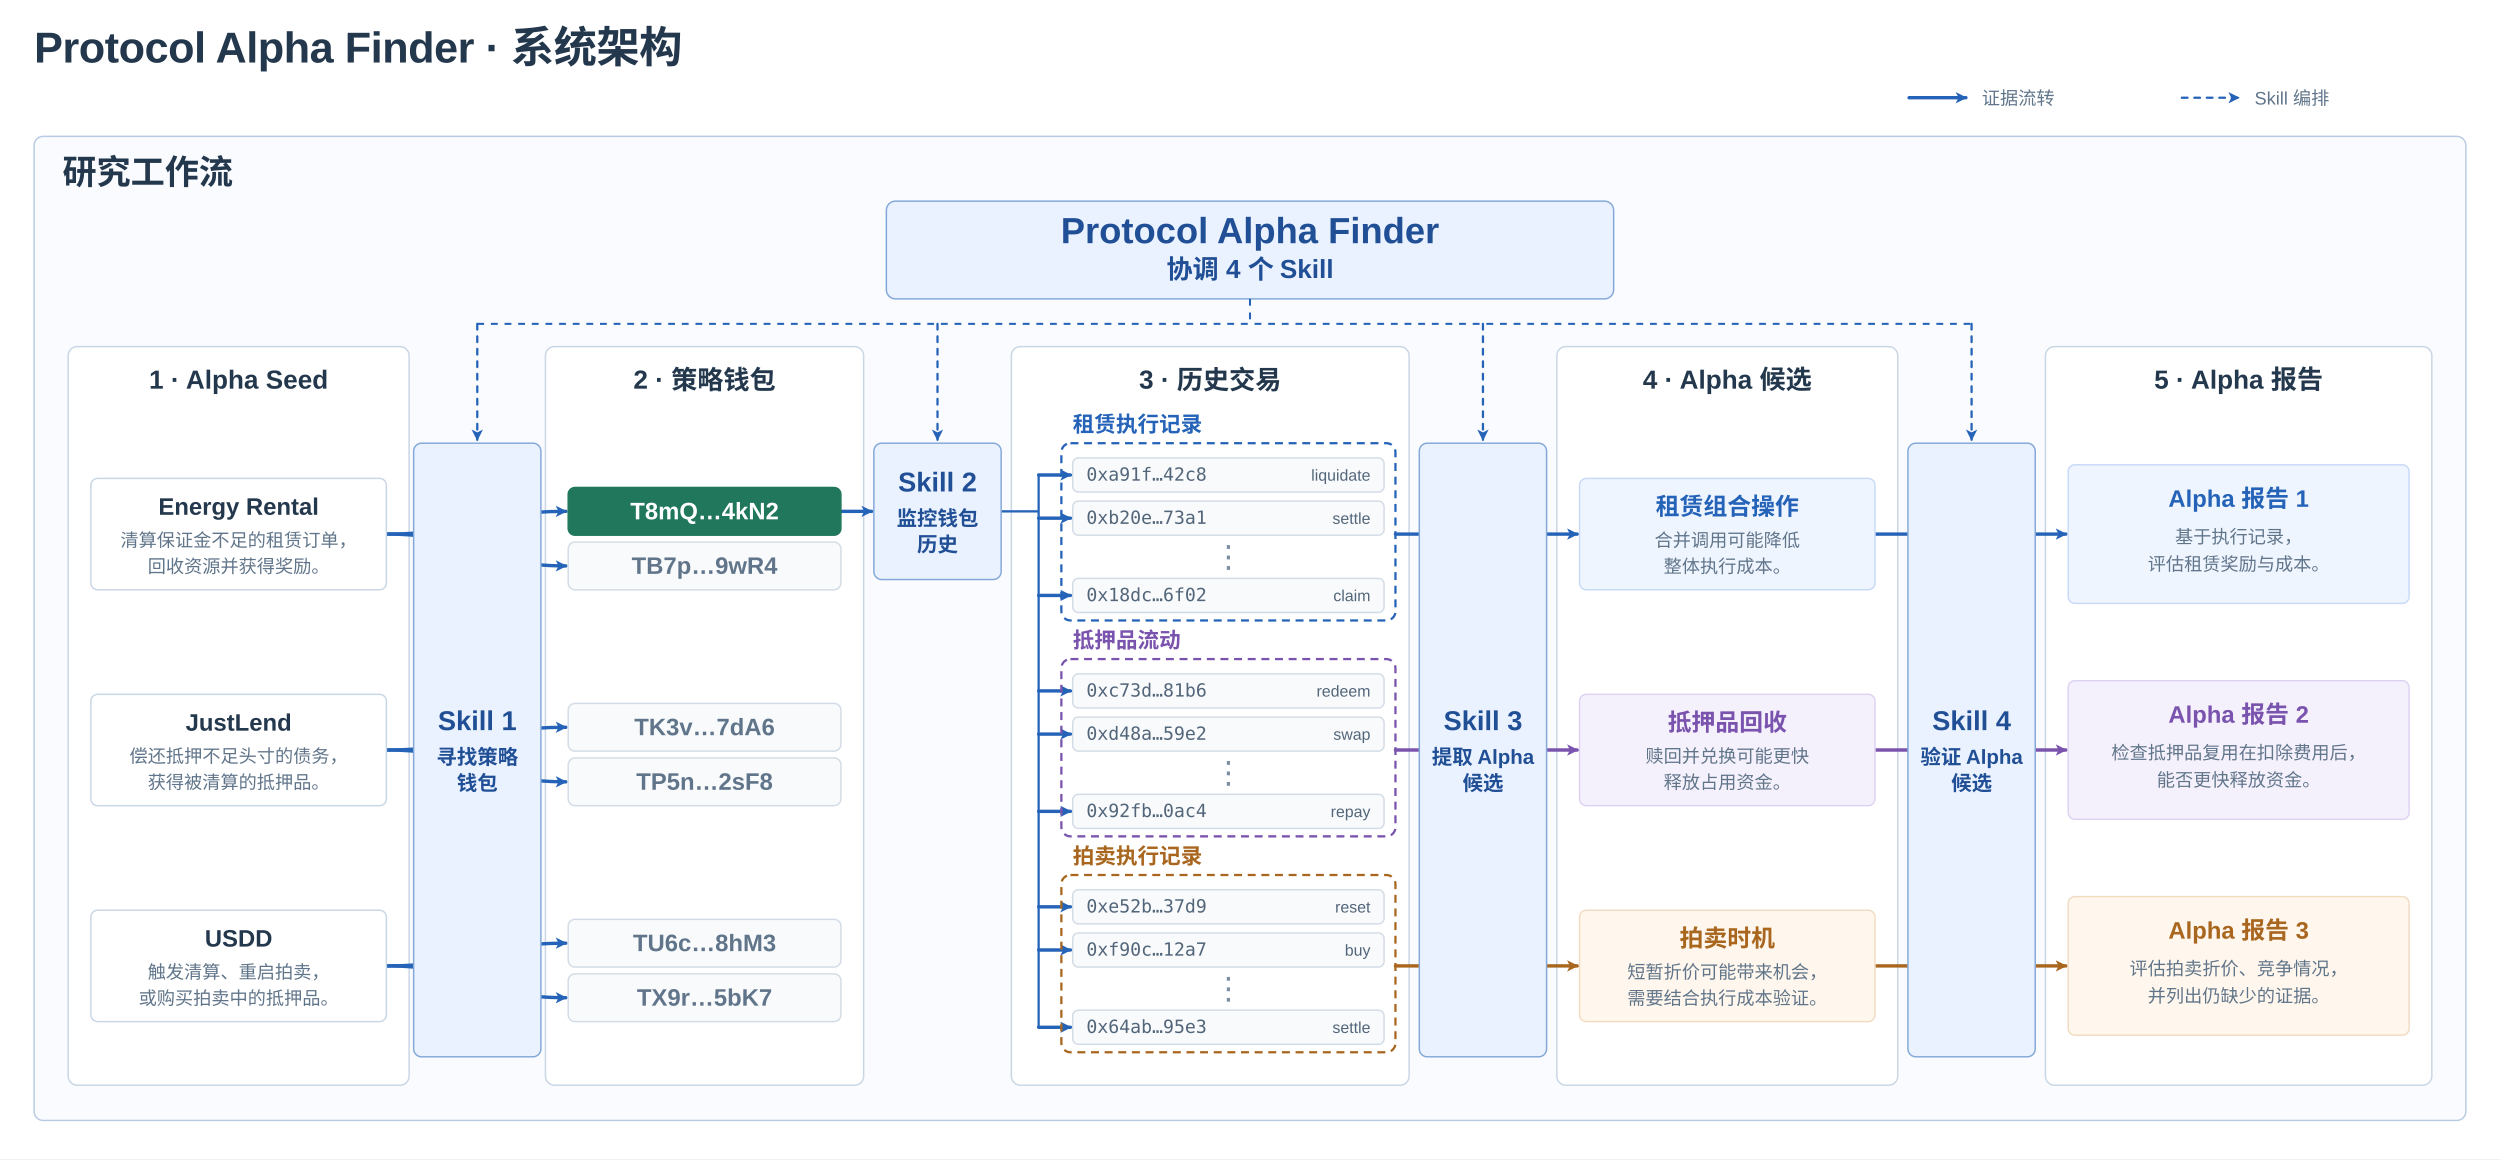
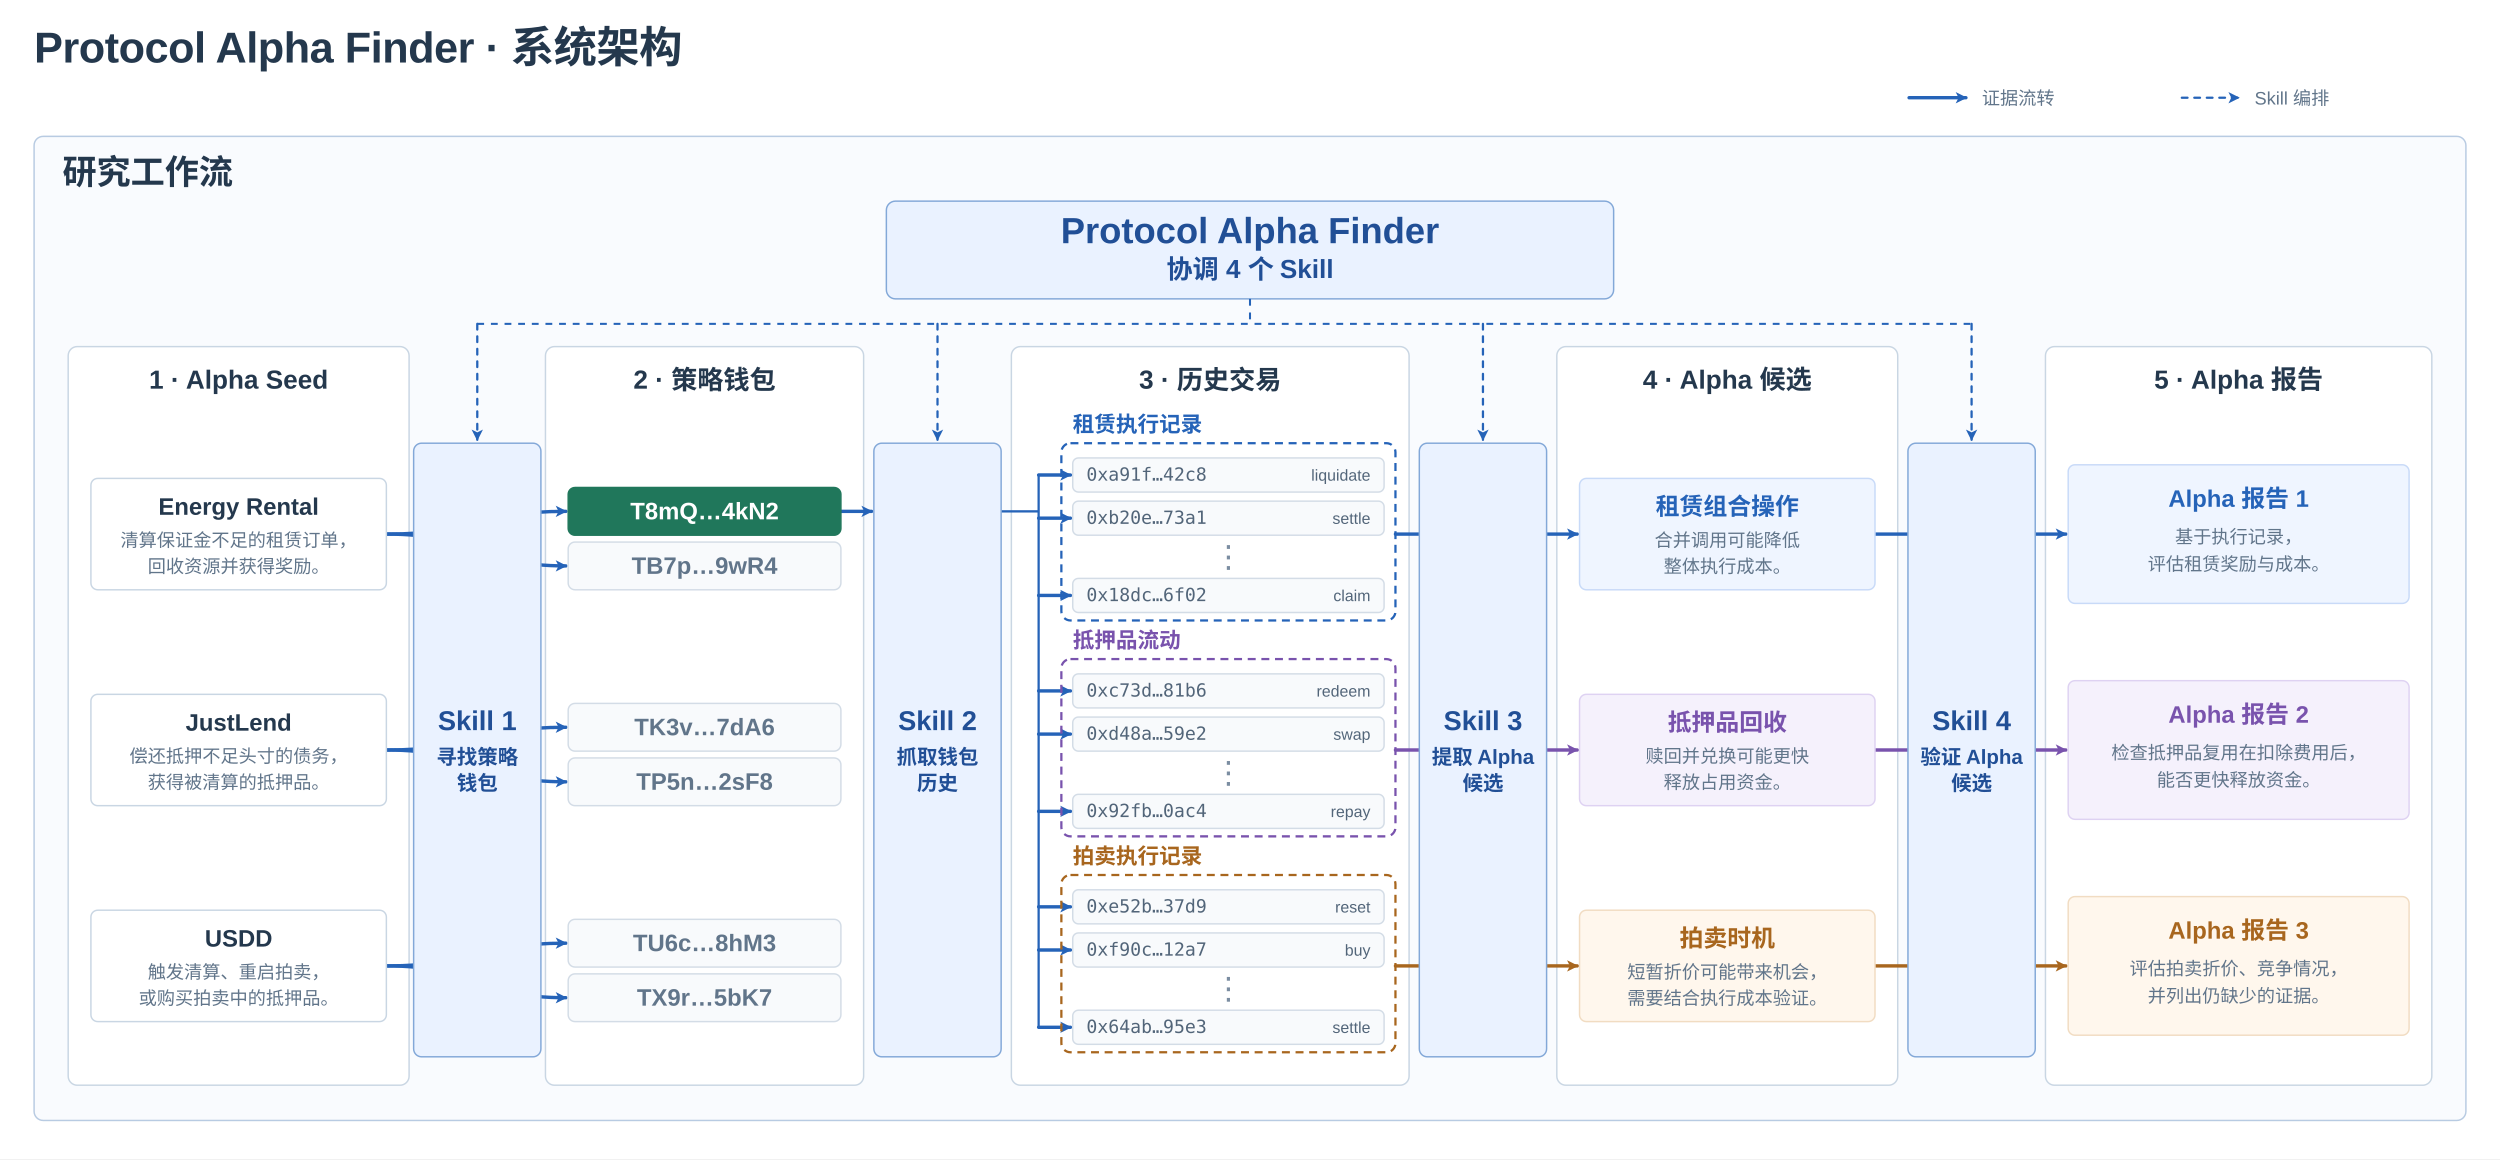
<svg xmlns="http://www.w3.org/2000/svg" width="2200" height="1020" viewBox="0 0 2200 1020" role="img" aria-labelledby="title desc" xml:lang="zh-CN">
  <defs>
    <marker id="a0" viewBox="0 0 10 10" refX="9" refY="5" markerWidth="10" markerHeight="10" markerUnits="userSpaceOnUse" orient="auto">
      <path d="M 0 0 L 10 5 L 0 10 L 2.5 5 Z" fill="#2563b8" />
    </marker>
    <marker id="a1" viewBox="0 0 10 10" refX="9" refY="5" markerWidth="10" markerHeight="10" markerUnits="userSpaceOnUse" orient="auto">
      <path d="M 0 0 L 10 5 L 0 10 L 2.5 5 Z" fill="#7953ad" />
    </marker>
    <marker id="a2" viewBox="0 0 10 10" refX="9" refY="5" markerWidth="10" markerHeight="10" markerUnits="userSpaceOnUse" orient="auto">
      <path d="M 0 0 L 10 5 L 0 10 L 2.5 5 Z" fill="#a8661e" />
    </marker>
    <marker id="a3" viewBox="0 0 10 10" refX="9" refY="5" markerWidth="10" markerHeight="10" markerUnits="userSpaceOnUse" orient="auto">
      <path d="M 0 0 L 10 5 L 0 10 L 2.5 5 Z" fill="#20775b" />
    </marker>
  </defs>
  <style>
text { font-family: Arial, 'PingFang SC', 'Microsoft YaHei', sans-serif; fill:#24384d; }
.title { font-size:38px; font-weight:700; letter-spacing:-.4px; }
.heading { font-size:23px; font-weight:650; }
.node { font-size:21px; font-weight:600; }
.body { font-size:18px; fill:#526579; }
.small { font-size:16px; fill:#61758a; }
.code { font-family:'SFMono-Regular',Consolas,monospace; font-size:16px; }
.label { font-size:14px; font-weight:650; letter-spacing:1px; fill:#61758a; }
</style>
  <rect x="0" y="0" width="2200" height="1020" rx="0" fill="#ffffff" stroke="none" stroke-width="1.3" />
  <style>
.workflow-title { font-size:30px; font-weight:700; }
.skill-title { font-size:24px; font-weight:700; }
.skill-phrase { font-size:18px; font-weight:700; }
.coordinator-title { font-size:32px; font-weight:700; }
.coordinator-description { font-size:23px; font-weight:700; }
.transaction-id { font-family:'SFMono-Regular',Consolas,monospace; font-size:16px; fill:#526579; }
.transaction-action { font-size:14px; fill:#526579; }
.transaction-ellipsis { font-size:27px; fill:#7b8da1; }
.group-label { font-size:19px; font-weight:700; }
</style>
  <text x="30" y="55" class="title" text-anchor="start">Protocol Alpha Finder · 系统架构</text>
  <path data-kind="legend-evidence" d="M 1680 86 C 1705.0 86 1705.0 86 1730 86" stroke="#2563b8" stroke-width="3" fill="none" stroke-linecap="round" marker-end="url(#a0)" />
  <text x="1744" y="92" class="small" text-anchor="start">证据流转</text>
  <path data-kind="legend-control" d="M 1920 86 C 1945.0 86 1945.0 86 1970 86" stroke="#2563b8" stroke-width="2" fill="none" stroke-linecap="round" marker-end="url(#a0)" stroke-dasharray="5 6" />
  <text x="1984" y="92" class="small" text-anchor="start">Skill 编排</text>
  <rect x="30" y="120" width="2140" height="866" rx="8" fill="#f9fbfe" stroke="#b8cbe2" stroke-width="1.3" />
  <text x="55" y="162" class="workflow-title" text-anchor="start">研究工作流</text>
  <rect x="780" y="177" width="640" height="86" rx="8" fill="#eaf2ff" stroke="#83a8d8" stroke-width="1.3" />
  <text x="1100" y="214" class="coordinator-title" text-anchor="middle" style="fill:#214f96">Protocol Alpha Finder</text>
  <text x="1100" y="245" class="coordinator-description" text-anchor="middle" style="fill:#214f96">协调 4 个 Skill</text>
  <path data-kind="coordination-bus" d="M 1100 263 V 285 M 420 285 H 1735" stroke="#2563b8" stroke-width="1.8" stroke-dasharray="6 6" fill="none" />
  <path data-kind="skill-coordination" d="M 420 285 C 420 336.0 420 336.0 420 387.0" stroke="#2563b8" stroke-width="2" fill="none" stroke-linecap="round" marker-end="url(#a0)" stroke-dasharray="5 6" />
  <path data-kind="skill-coordination" d="M 825 285 C 825 336.0 825 336.0 825 387.0" stroke="#2563b8" stroke-width="2" fill="none" stroke-linecap="round" marker-end="url(#a0)" stroke-dasharray="5 6" />
  <path data-kind="skill-coordination" d="M 1305 285 C 1305 336.0 1305 336.0 1305 387.0" stroke="#2563b8" stroke-width="2" fill="none" stroke-linecap="round" marker-end="url(#a0)" stroke-dasharray="5 6" />
  <path data-kind="skill-coordination" d="M 1735 285 C 1735 336.0 1735 336.0 1735 387.0" stroke="#2563b8" stroke-width="2" fill="none" stroke-linecap="round" marker-end="url(#a0)" stroke-dasharray="5 6" />
  <rect x="60" y="305" width="300" height="650" rx="8" fill="#ffffff" stroke="#c9d6e3" stroke-width="1.3" />
  <text x="210.0" y="342" class="heading" text-anchor="middle">1 · Alpha Seed</text>
  <rect x="480" y="305" width="280" height="650" rx="8" fill="#ffffff" stroke="#c9d6e3" stroke-width="1.3" />
  <text x="620.0" y="342" class="heading" text-anchor="middle">2 · 策略钱包</text>
  <rect x="890" y="305" width="350" height="650" rx="8" fill="#ffffff" stroke="#c9d6e3" stroke-width="1.3" />
  <text x="1065.0" y="342" class="heading" text-anchor="middle">3 · 历史交易</text>
  <rect x="1370" y="305" width="300" height="650" rx="8" fill="#ffffff" stroke="#c9d6e3" stroke-width="1.3" />
  <text x="1520.0" y="342" class="heading" text-anchor="middle">4 · Alpha 候选</text>
  <rect x="1800" y="305" width="340" height="650" rx="8" fill="#ffffff" stroke="#c9d6e3" stroke-width="1.3" />
  <text x="1970.0" y="342" class="heading" text-anchor="middle">5 · Alpha 报告</text>
  <path data-kind="seed-wallet" d="M 340 470 C 419.0 470 419.0 450 498 450" stroke="#2563b8" stroke-width="3" fill="none" stroke-linecap="round" marker-end="url(#a0)" />
  <path data-kind="seed-wallet" d="M 340 470 C 419.0 470 419.0 498 498 498" stroke="#2563b8" stroke-width="3" fill="none" stroke-linecap="round" marker-end="url(#a0)" />
  <path data-kind="seed-wallet" d="M 340 660 C 419.0 660 419.0 640 498 640" stroke="#2563b8" stroke-width="3" fill="none" stroke-linecap="round" marker-end="url(#a0)" />
  <path data-kind="seed-wallet" d="M 340 660 C 419.0 660 419.0 688 498 688" stroke="#2563b8" stroke-width="3" fill="none" stroke-linecap="round" marker-end="url(#a0)" />
  <path data-kind="seed-wallet" d="M 340 850 C 419.0 850 419.0 830 498 830" stroke="#2563b8" stroke-width="3" fill="none" stroke-linecap="round" marker-end="url(#a0)" />
  <path data-kind="seed-wallet" d="M 340 850 C 419.0 850 419.0 878 498 878" stroke="#2563b8" stroke-width="3" fill="none" stroke-linecap="round" marker-end="url(#a0)" />
  <path data-kind="wallet-history" d="M 740 450 H 767" stroke="#2563b8" stroke-width="3" fill="none" stroke-linecap="round" marker-end="url(#a0)" />
  <path data-kind="monitor-feed" d="M 881 450 H 914 M 914 418 V 904" stroke="#2563b8" stroke-width="2" fill="none" stroke-linecap="round" />
  <path data-kind="monitored-transaction" d="M 914 418 C 928.0 418 928.0 418 942 418" stroke="#2563b8" stroke-width="3" fill="none" stroke-linecap="round" marker-end="url(#a0)" />
  <path data-kind="monitored-transaction" d="M 914 456 C 928.0 456 928.0 456 942 456" stroke="#2563b8" stroke-width="3" fill="none" stroke-linecap="round" marker-end="url(#a0)" />
  <path data-kind="monitored-transaction" d="M 914 524 C 928.0 524 928.0 524 942 524" stroke="#2563b8" stroke-width="3" fill="none" stroke-linecap="round" marker-end="url(#a0)" />
  <path data-kind="monitored-transaction" d="M 914 608 C 928.0 608 928.0 608 942 608" stroke="#2563b8" stroke-width="3" fill="none" stroke-linecap="round" marker-end="url(#a0)" />
  <path data-kind="monitored-transaction" d="M 914 646 C 928.0 646 928.0 646 942 646" stroke="#2563b8" stroke-width="3" fill="none" stroke-linecap="round" marker-end="url(#a0)" />
  <path data-kind="monitored-transaction" d="M 914 714 C 928.0 714 928.0 714 942 714" stroke="#2563b8" stroke-width="3" fill="none" stroke-linecap="round" marker-end="url(#a0)" />
  <path data-kind="monitored-transaction" d="M 914 798 C 928.0 798 928.0 798 942 798" stroke="#2563b8" stroke-width="3" fill="none" stroke-linecap="round" marker-end="url(#a0)" />
  <path data-kind="monitored-transaction" d="M 914 836 C 928.0 836 928.0 836 942 836" stroke="#2563b8" stroke-width="3" fill="none" stroke-linecap="round" marker-end="url(#a0)" />
  <path data-kind="monitored-transaction" d="M 914 904 C 928.0 904 928.0 904 942 904" stroke="#2563b8" stroke-width="3" fill="none" stroke-linecap="round" marker-end="url(#a0)" />
  <path data-kind="history-candidate" d="M 1228 470 C 1308.0 470 1308.0 470 1388 470" stroke="#2563b8" stroke-width="3" fill="none" stroke-linecap="round" marker-end="url(#a0)" />
  <path data-kind="history-candidate" d="M 1228 660 C 1308.0 660 1308.0 660 1388 660" stroke="#7953ad" stroke-width="3" fill="none" stroke-linecap="round" marker-end="url(#a1)" />
  <path data-kind="history-candidate" d="M 1228 850 C 1308.0 850 1308.0 850 1388 850" stroke="#a8661e" stroke-width="3" fill="none" stroke-linecap="round" marker-end="url(#a2)" />
  <path data-kind="candidate-report" d="M 1650 470 C 1734.0 470 1734.0 470 1818 470" stroke="#2563b8" stroke-width="3" fill="none" stroke-linecap="round" marker-end="url(#a0)" />
  <path data-kind="candidate-report" d="M 1650 660 C 1734.0 660 1734.0 660 1818 660" stroke="#7953ad" stroke-width="3" fill="none" stroke-linecap="round" marker-end="url(#a1)" />
  <path data-kind="candidate-report" d="M 1650 850 C 1734.0 850 1734.0 850 1818 850" stroke="#a8661e" stroke-width="3" fill="none" stroke-linecap="round" marker-end="url(#a2)" />
  <rect x="80" y="421" width="260" height="98" rx="6" fill="#ffffff" stroke="#c9d6e3" stroke-width="1.3" />
  <text x="210" y="453" class="node" text-anchor="middle">Energy Rental</text>
  <text x="210" y="481" class="small" text-anchor="middle">清算保证金不足的租赁订单，</text>
  <text x="210" y="504" class="small" text-anchor="middle">回收资源并获得奖励。</text>
  <rect data-kind="transaction-group" x="934" y="390" width="294" height="156" rx="8" fill="none" stroke="#2563b8" stroke-width="2" stroke-dasharray="7 5" />
  <text x="944" y="380" class="group-label" text-anchor="start" style="fill:#2563b8">租赁执行记录</text>
  <g data-kind="transaction-row">
    <rect x="944" y="403" width="274" height="30" rx="5" fill="#f8fafc" stroke="#d3dce6" stroke-width="1.3" />
    <text x="956" y="423" class="transaction-id" text-anchor="start">0xa91f…42c8</text>
    <text x="1206" y="423" class="transaction-action" text-anchor="end">liquidate</text>
  </g>
  <g data-kind="transaction-row">
    <rect x="944" y="441" width="274" height="30" rx="5" fill="#f8fafc" stroke="#d3dce6" stroke-width="1.3" />
    <text x="956" y="461" class="transaction-id" text-anchor="start">0xb20e…73a1</text>
    <text x="1206" y="461" class="transaction-action" text-anchor="end">settle</text>
  </g>
  <g data-kind="transaction-row">
    <rect x="944" y="509" width="274" height="30" rx="5" fill="#f8fafc" stroke="#d3dce6" stroke-width="1.3" />
    <text x="956" y="529" class="transaction-id" text-anchor="start">0x18dc…6f02</text>
    <text x="1206" y="529" class="transaction-action" text-anchor="end">claim</text>
  </g>
  <text x="1081" y="499" class="transaction-ellipsis" text-anchor="middle">⋮</text>
  <rect x="1390" y="421" width="260" height="98" rx="6" fill="#eff5ff" stroke="#c8daf8" stroke-width="1.3" />
  <text x="1520" y="453" class="node" text-anchor="middle" style="fill:#2563b8">租赁组合操作</text>
  <text x="1520" y="481" class="small" text-anchor="middle">合并调用可能降低</text>
  <text x="1520" y="504" class="small" text-anchor="middle">整体执行成本。</text>
  <g data-kind="alpha-report">
    <rect x="1820" y="409" width="300" height="122" rx="6" fill="#eff5ff" stroke="#c8daf8" stroke-width="1.3" />
    <text x="1970" y="446" class="node" text-anchor="middle" style="fill:#2563b8">Alpha 报告 1</text>
    <text x="1970" y="478" class="small" text-anchor="middle">基于执行记录，</text>
    <text x="1970" y="502" class="small" text-anchor="middle">评估租赁奖励与成本。</text>
  </g>
  <rect x="80" y="611" width="260" height="98" rx="6" fill="#ffffff" stroke="#c9d6e3" stroke-width="1.3" />
  <text x="210" y="643" class="node" text-anchor="middle">JustLend</text>
  <text x="210" y="671" class="small" text-anchor="middle">偿还抵押不足头寸的债务，</text>
  <text x="210" y="694" class="small" text-anchor="middle">获得被清算的抵押品。</text>
  <rect data-kind="transaction-group" x="934" y="580" width="294" height="156" rx="8" fill="none" stroke="#7953ad" stroke-width="2" stroke-dasharray="7 5" />
  <text x="944" y="570" class="group-label" text-anchor="start" style="fill:#7953ad">抵押品流动</text>
  <g data-kind="transaction-row">
    <rect x="944" y="593" width="274" height="30" rx="5" fill="#f8fafc" stroke="#d3dce6" stroke-width="1.3" />
    <text x="956" y="613" class="transaction-id" text-anchor="start">0xc73d…81b6</text>
    <text x="1206" y="613" class="transaction-action" text-anchor="end">redeem</text>
  </g>
  <g data-kind="transaction-row">
    <rect x="944" y="631" width="274" height="30" rx="5" fill="#f8fafc" stroke="#d3dce6" stroke-width="1.3" />
    <text x="956" y="651" class="transaction-id" text-anchor="start">0xd48a…59e2</text>
    <text x="1206" y="651" class="transaction-action" text-anchor="end">swap</text>
  </g>
  <g data-kind="transaction-row">
    <rect x="944" y="699" width="274" height="30" rx="5" fill="#f8fafc" stroke="#d3dce6" stroke-width="1.3" />
    <text x="956" y="719" class="transaction-id" text-anchor="start">0x92fb…0ac4</text>
    <text x="1206" y="719" class="transaction-action" text-anchor="end">repay</text>
  </g>
  <text x="1081" y="689" class="transaction-ellipsis" text-anchor="middle">⋮</text>
  <rect x="1390" y="611" width="260" height="98" rx="6" fill="#f5f1fc" stroke="#ded2f2" stroke-width="1.3" />
  <text x="1520" y="643" class="node" text-anchor="middle" style="fill:#7953ad">抵押品回收</text>
  <text x="1520" y="671" class="small" text-anchor="middle">赎回并兑换可能更快</text>
  <text x="1520" y="694" class="small" text-anchor="middle">释放占用资金。</text>
  <g data-kind="alpha-report">
    <rect x="1820" y="599" width="300" height="122" rx="6" fill="#f5f1fc" stroke="#ded2f2" stroke-width="1.3" />
    <text x="1970" y="636" class="node" text-anchor="middle" style="fill:#7953ad">Alpha 报告 2</text>
    <text x="1970" y="668" class="small" text-anchor="middle">检查抵押品复用在扣除费用后，</text>
    <text x="1970" y="692" class="small" text-anchor="middle">能否更快释放资金。</text>
  </g>
  <rect x="80" y="801" width="260" height="98" rx="6" fill="#ffffff" stroke="#c9d6e3" stroke-width="1.3" />
  <text x="210" y="833" class="node" text-anchor="middle">USDD</text>
  <text x="210" y="861" class="small" text-anchor="middle">触发清算、重启拍卖，</text>
  <text x="210" y="884" class="small" text-anchor="middle">或购买拍卖中的抵押品。</text>
  <rect data-kind="transaction-group" x="934" y="770" width="294" height="156" rx="8" fill="none" stroke="#a8661e" stroke-width="2" stroke-dasharray="7 5" />
  <text x="944" y="760" class="group-label" text-anchor="start" style="fill:#a8661e">拍卖执行记录</text>
  <g data-kind="transaction-row">
    <rect x="944" y="783" width="274" height="30" rx="5" fill="#f8fafc" stroke="#d3dce6" stroke-width="1.3" />
    <text x="956" y="803" class="transaction-id" text-anchor="start">0xe52b…37d9</text>
    <text x="1206" y="803" class="transaction-action" text-anchor="end">reset</text>
  </g>
  <g data-kind="transaction-row">
    <rect x="944" y="821" width="274" height="30" rx="5" fill="#f8fafc" stroke="#d3dce6" stroke-width="1.3" />
    <text x="956" y="841" class="transaction-id" text-anchor="start">0xf90c…12a7</text>
    <text x="1206" y="841" class="transaction-action" text-anchor="end">buy</text>
  </g>
  <g data-kind="transaction-row">
    <rect x="944" y="889" width="274" height="30" rx="5" fill="#f8fafc" stroke="#d3dce6" stroke-width="1.3" />
    <text x="956" y="909" class="transaction-id" text-anchor="start">0x64ab…95e3</text>
    <text x="1206" y="909" class="transaction-action" text-anchor="end">settle</text>
  </g>
  <text x="1081" y="879" class="transaction-ellipsis" text-anchor="middle">⋮</text>
  <rect x="1390" y="801" width="260" height="98" rx="6" fill="#fff7ed" stroke="#f1dcc2" stroke-width="1.3" />
  <text x="1520" y="833" class="node" text-anchor="middle" style="fill:#a8661e">拍卖时机</text>
  <text x="1520" y="861" class="small" text-anchor="middle">短暂折价可能带来机会，</text>
  <text x="1520" y="884" class="small" text-anchor="middle">需要结合执行成本验证。</text>
  <g data-kind="alpha-report">
    <rect x="1820" y="789" width="300" height="122" rx="6" fill="#fff7ed" stroke="#f1dcc2" stroke-width="1.3" />
    <text x="1970" y="826" class="node" text-anchor="middle" style="fill:#a8661e">Alpha 报告 3</text>
    <text x="1970" y="858" class="small" text-anchor="middle">评估拍卖折价、竞争情况，</text>
    <text x="1970" y="882" class="small" text-anchor="middle">并列出仍缺少的证据。</text>
  </g>
  <rect x="500" y="429" width="240" height="42" rx="6" fill="#20775b" stroke="#20775b" stroke-width="1.3" />
  <text x="620" y="457" class="node" text-anchor="middle" style="fill:#ffffff">T8mQ…4kN2</text>
  <rect x="500" y="477" width="240" height="42" rx="6" fill="#f8fafc" stroke="#d3dce6" stroke-width="1.3" />
  <text x="620" y="505" class="node" text-anchor="middle" style="fill:#61758a">TB7p…9wR4</text>
  <rect x="500" y="619" width="240" height="42" rx="6" fill="#f8fafc" stroke="#d3dce6" stroke-width="1.3" />
  <text x="620" y="647" class="node" text-anchor="middle" style="fill:#61758a">TK3v…7dA6</text>
  <rect x="500" y="667" width="240" height="42" rx="6" fill="#f8fafc" stroke="#d3dce6" stroke-width="1.3" />
  <text x="620" y="695" class="node" text-anchor="middle" style="fill:#61758a">TP5n…2sF8</text>
  <rect x="500" y="809" width="240" height="42" rx="6" fill="#f8fafc" stroke="#d3dce6" stroke-width="1.3" />
  <text x="620" y="837" class="node" text-anchor="middle" style="fill:#61758a">TU6c…8hM3</text>
  <rect x="500" y="857" width="240" height="42" rx="6" fill="#f8fafc" stroke="#d3dce6" stroke-width="1.3" />
  <text x="620" y="885" class="node" text-anchor="middle" style="fill:#61758a">TX9r…5bK7</text>
  <g data-kind="skill-badge">
    <rect x="364" y="390.0" width="112" height="540" rx="7" fill="#eaf2ff" stroke="#83a8d8" stroke-width="1.3" />
    <text x="420" y="642.5" class="skill-title" text-anchor="middle" style="fill:#214f96">Skill 1</text>
    <text x="420" y="672.5" class="skill-phrase" text-anchor="middle" style="fill:#214f96">寻找策略</text>
    <text x="420" y="695.5" class="skill-phrase" text-anchor="middle" style="fill:#214f96">钱包</text>
  </g>
  <g data-kind="skill-badge">
-     <rect x="769" y="390.0" width="112" height="120" rx="7" fill="#eaf2ff" stroke="#83a8d8" stroke-width="1.3" />
-     <text x="825" y="432.5" class="skill-title" text-anchor="middle" style="fill:#214f96">Skill 2</text>
-     <text x="825" y="462.5" class="skill-phrase" text-anchor="middle" style="fill:#214f96">监控钱包</text>
-     <text x="825" y="485.5" class="skill-phrase" text-anchor="middle" style="fill:#214f96">历史</text>
+     <rect x="769" y="390.0" width="112" height="540" rx="7" fill="#eaf2ff" stroke="#83a8d8" stroke-width="1.3" />
+     <text x="825" y="642.5" class="skill-title" text-anchor="middle" style="fill:#214f96">Skill 2</text>
+     <text x="825" y="672.5" class="skill-phrase" text-anchor="middle" style="fill:#214f96">抓取钱包</text>
+     <text x="825" y="695.5" class="skill-phrase" text-anchor="middle" style="fill:#214f96">历史</text>
  </g>
  <g data-kind="skill-badge">
    <rect x="1249" y="390.0" width="112" height="540" rx="7" fill="#eaf2ff" stroke="#83a8d8" stroke-width="1.3" />
    <text x="1305" y="642.5" class="skill-title" text-anchor="middle" style="fill:#214f96">Skill 3</text>
    <text x="1305" y="672.5" class="skill-phrase" text-anchor="middle" style="fill:#214f96">提取 Alpha</text>
    <text x="1305" y="695.5" class="skill-phrase" text-anchor="middle" style="fill:#214f96">候选</text>
  </g>
  <g data-kind="skill-badge">
    <rect x="1679" y="390.0" width="112" height="540" rx="7" fill="#eaf2ff" stroke="#83a8d8" stroke-width="1.3" />
    <text x="1735" y="642.5" class="skill-title" text-anchor="middle" style="fill:#214f96">Skill 4</text>
    <text x="1735" y="672.5" class="skill-phrase" text-anchor="middle" style="fill:#214f96">验证 Alpha</text>
    <text x="1735" y="695.5" class="skill-phrase" text-anchor="middle" style="fill:#214f96">候选</text>
  </g>
</svg>
